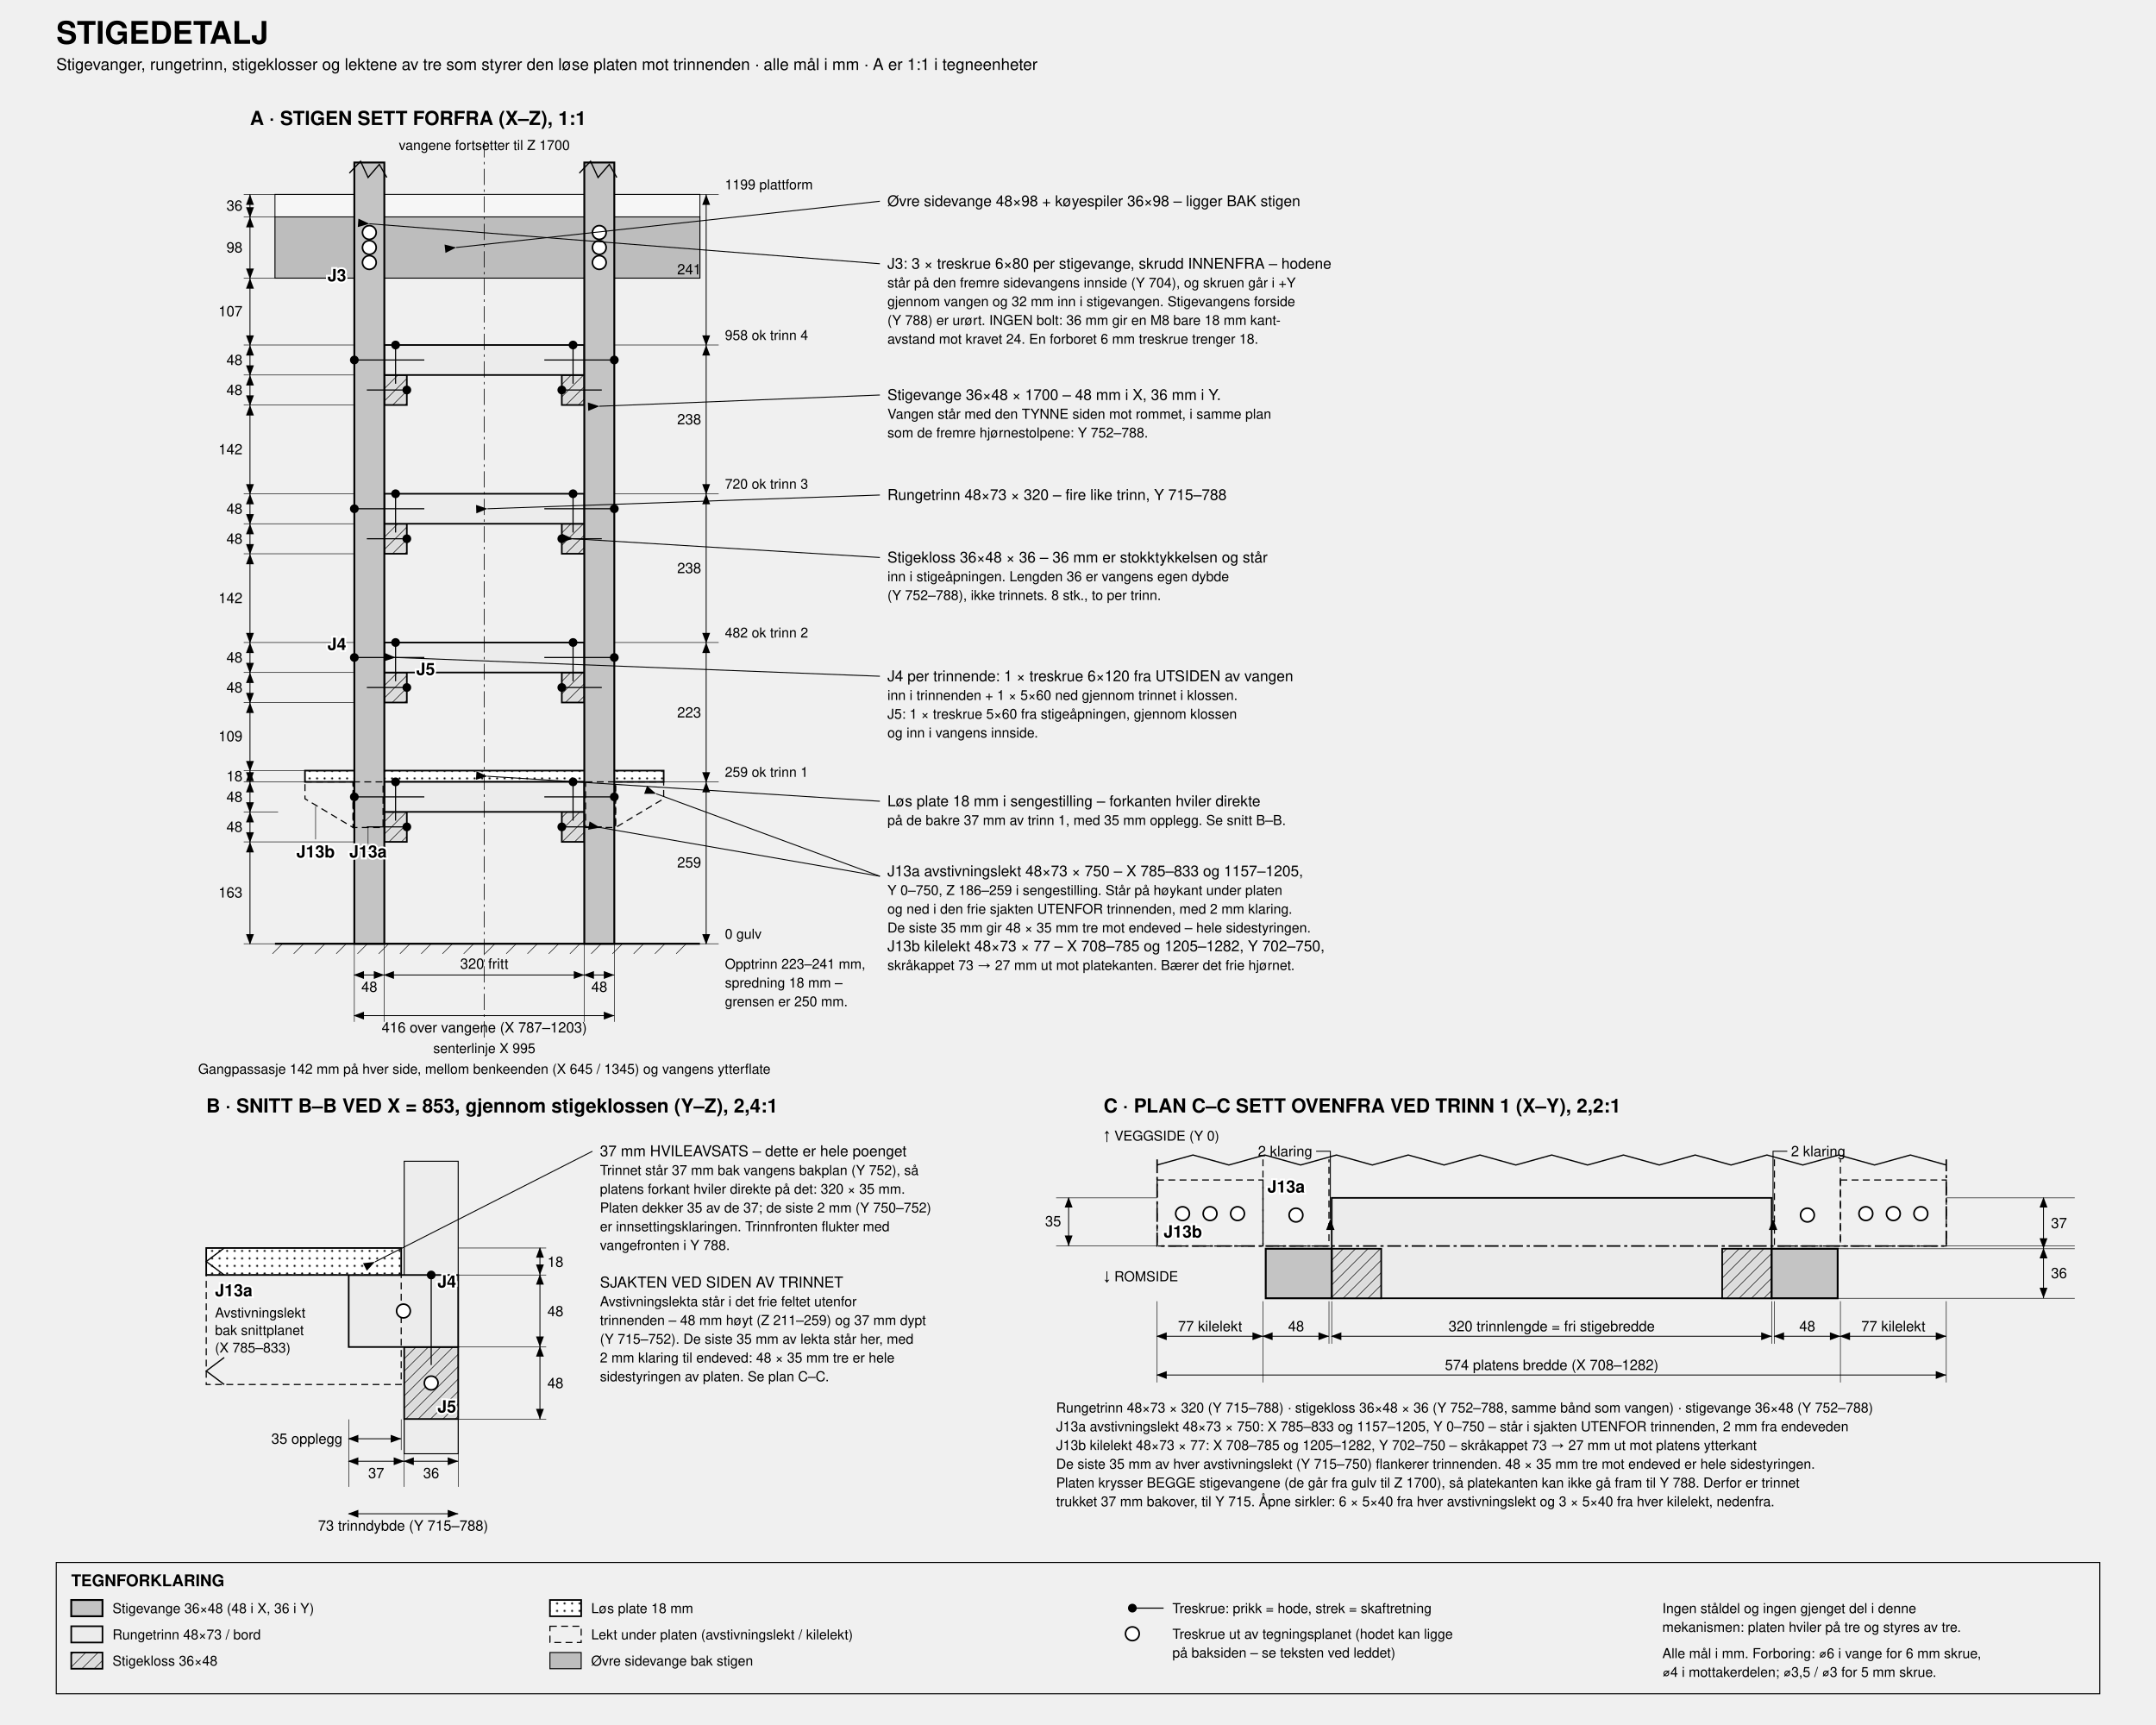
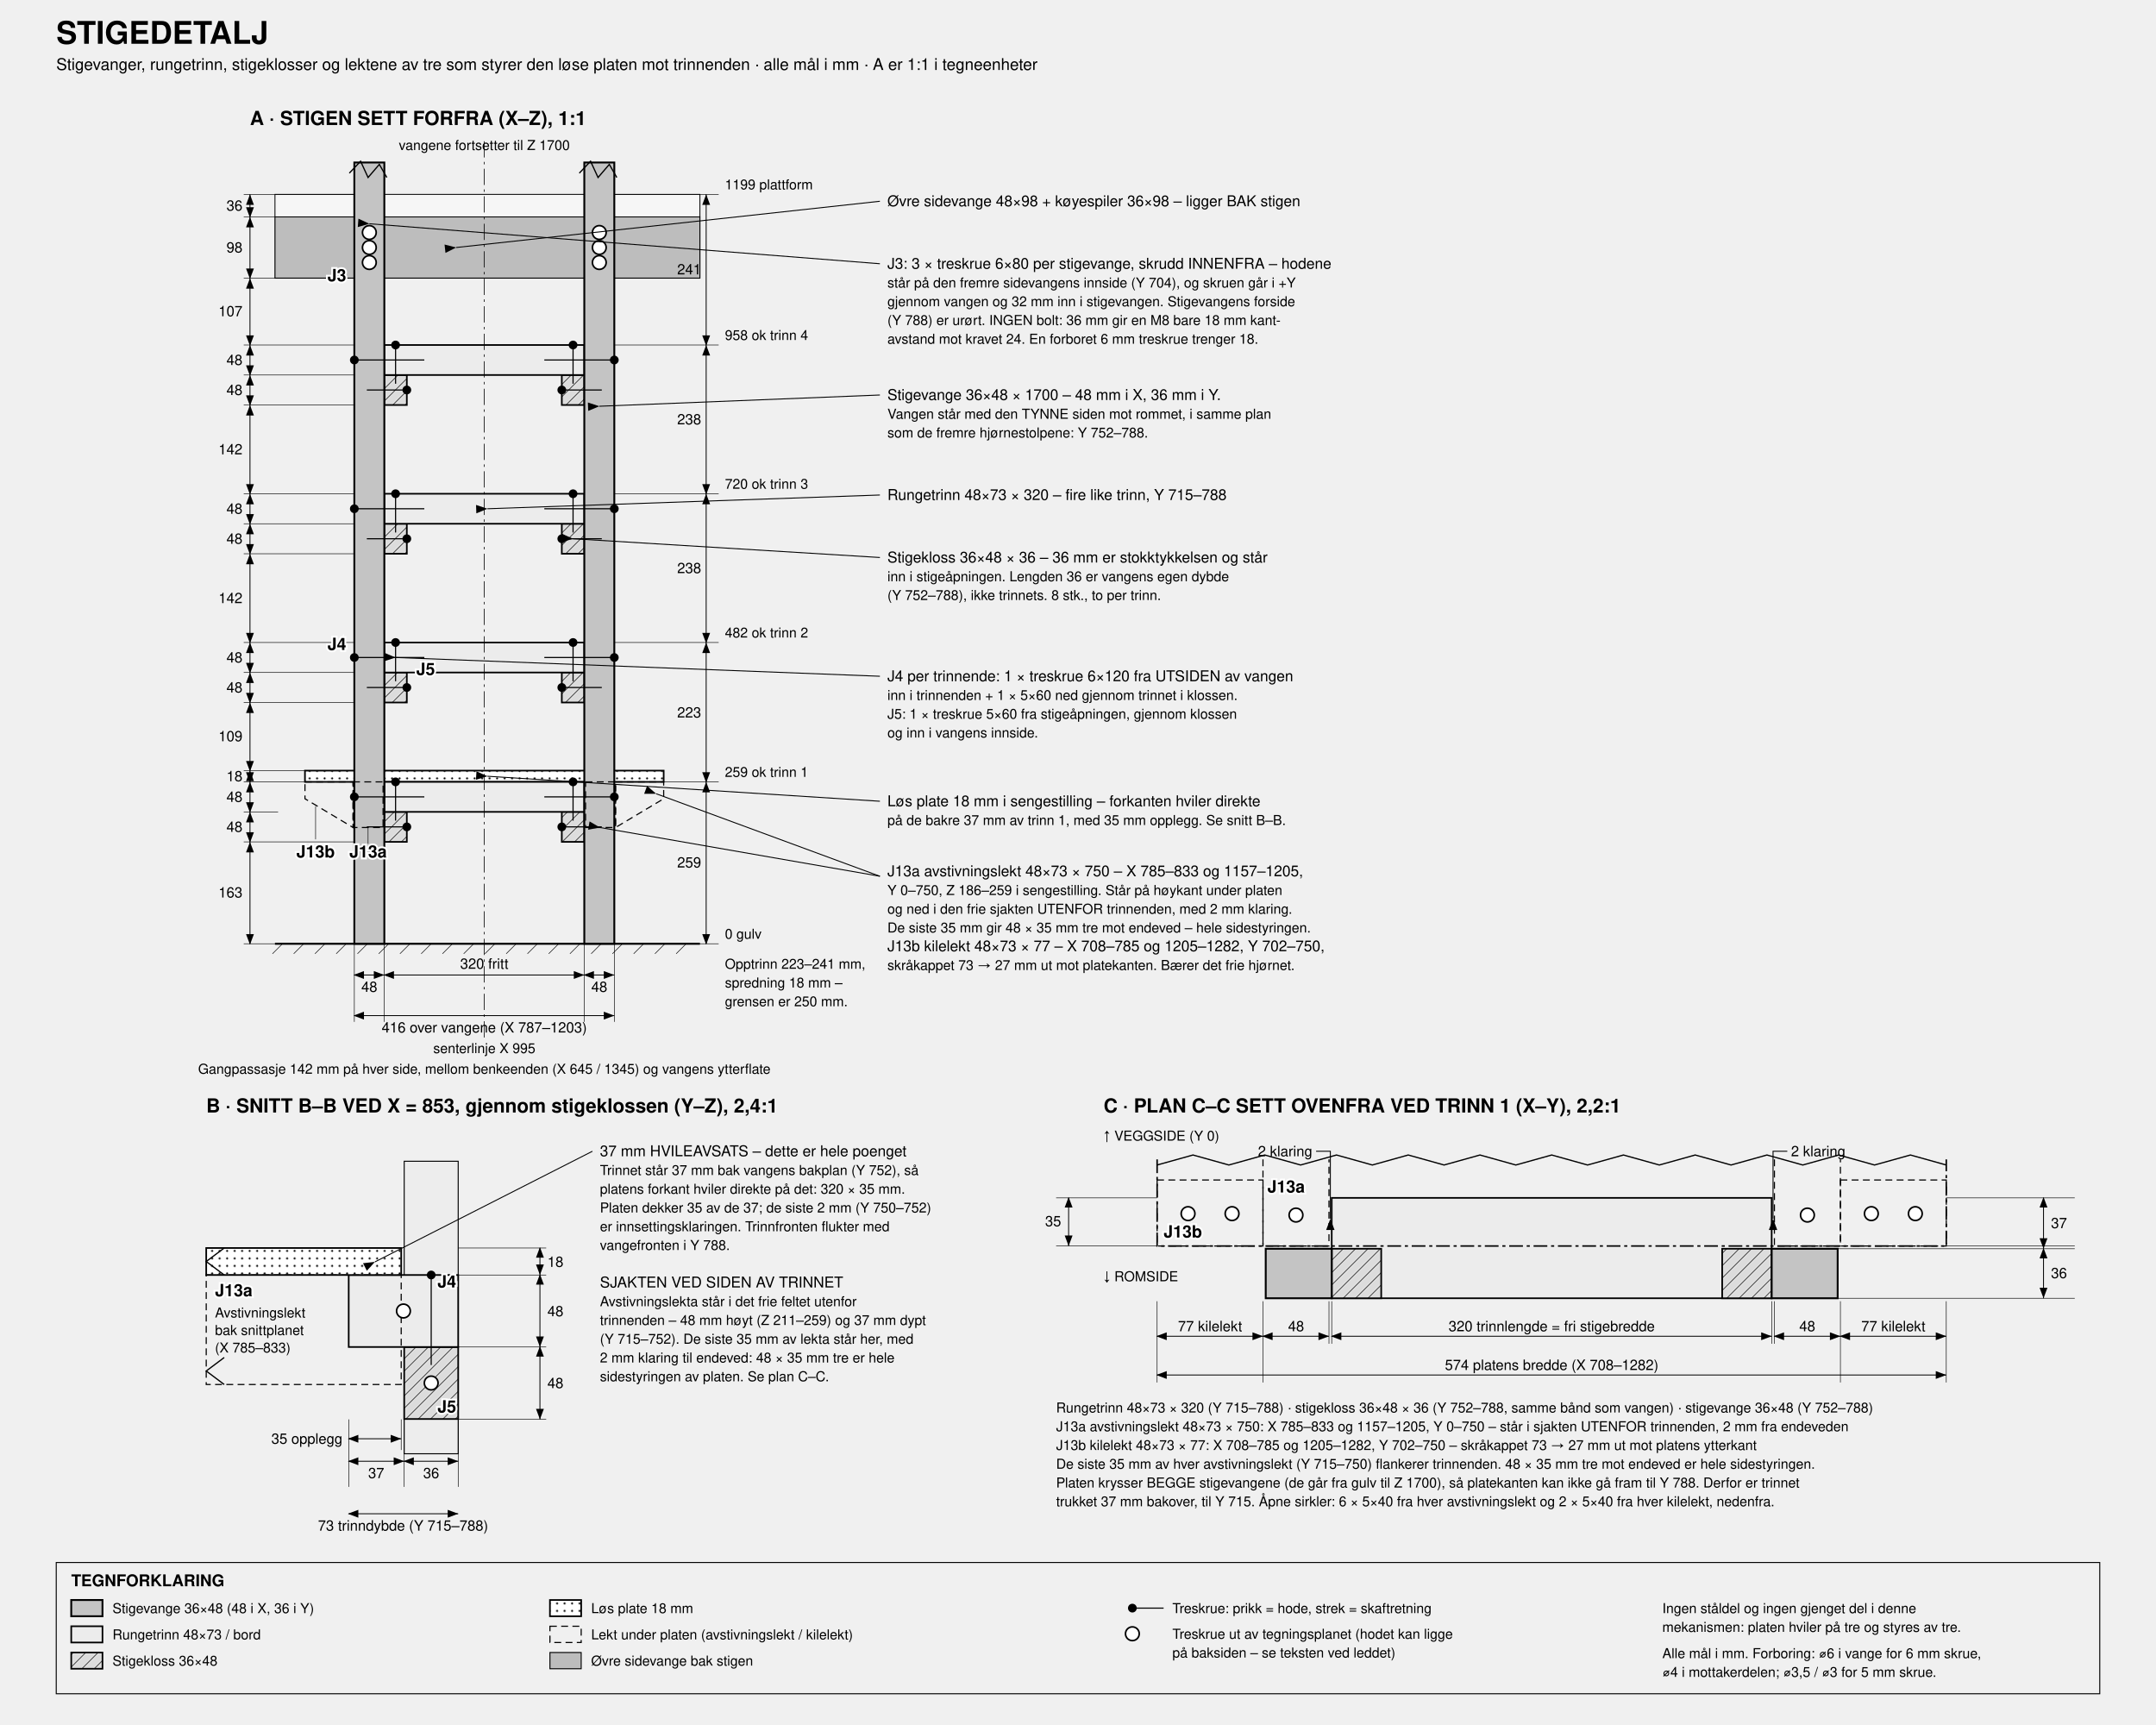
<svg xmlns="http://www.w3.org/2000/svg" viewBox="0 150 3450 2760" width="1600">
  <defs>
    <marker id="aE" markerWidth="13" markerHeight="10" refX="12" refY="4.5" orient="auto">
      <path d="M0,0 L12,4.5 L0,9 z" fill="#000" />
    </marker>
    <marker id="aS" markerWidth="13" markerHeight="10" refX="1" refY="4.5" orient="auto">
      <path d="M12,0 L0,4.5 L12,9 z" fill="#000" />
    </marker>
    <pattern id="hatch" width="14" height="14" patternUnits="userSpaceOnUse" patternTransform="rotate(45)">
      <rect width="14" height="14" fill="#dcdcdc" />
      <line x1="0" y1="0" x2="0" y2="14" stroke="#000" stroke-width="1.7" />
    </pattern>
    <pattern id="dots" width="12" height="12" patternUnits="userSpaceOnUse">
      <rect width="12" height="12" fill="#fff" />
      <circle cx="3.5" cy="3.5" r="1.6" fill="#000" />
    </pattern>
  </defs>
  <style>
    svg  { background:#fff; }
    text { font-family:Helvetica,Arial,sans-serif; fill:#000; font-size:24px; }
    .ttl { font-size:50px; font-weight:bold; }
    .sub { font-size:26px; }
    .pt  { font-size:31px; font-weight:bold; }
    .lbl { font-size:24px; }
    .sml { font-size:22px; }
    .dm  { font-size:23px; }
    .leg { font-size:26px; font-weight:bold; }
    .jl  { font-size:27px; font-weight:bold; paint-order:stroke; stroke:#fff; stroke-width:6px; }
    .pst { fill:#c4c4c4; stroke:#000; stroke-width:3; }
    .pstb{ fill:#ededed; stroke:#000; stroke-width:1.6; }
    .raig{ fill:#bdbdbd; stroke:#000; stroke-width:1.6; }
    .brd { fill:#ececec; stroke:#000; stroke-width:2.6; }
    .brdg{ fill:#f6f6f6; stroke:#000; stroke-width:1.4; }
    .blk { fill:url(#hatch); stroke:#000; stroke-width:2.6; }
    .pnl { fill:url(#dots); stroke:#000; stroke-width:2.6; }
    .pnlt{ fill:none; stroke:#000; stroke-width:2.4; stroke-dasharray:22 6 5 6; }
    .pnlg{ fill:none; stroke:#000; stroke-width:1.8; stroke-dasharray:11 7; }
    .dim { fill:none; stroke:#000; stroke-width:1.4; }
    .ext { fill:none; stroke:#000; stroke-width:0.9; }
    .ldr { fill:none; stroke:#000; stroke-width:1.5; }
    .grd { stroke:#000; stroke-width:3.2; }
    .brk { fill:none; stroke:#000; stroke-width:2; }
    .cl  { stroke:#000; stroke-width:1.1; stroke-dasharray:26 7 4 7; }
    .scr { fill:#000; stroke:none; }
    .scrg{ fill:#fff; stroke:#000; stroke-width:2.6; }
    .scrl{ fill:none; stroke:#000; stroke-width:1.8; }
    .legbox { fill:none; stroke:#000; stroke-width:1.6; }
  </style>
  <text x="90" y="220" class="ttl">STIGEDETALJ</text>
  <text x="90" y="262" class="sub">Stigevanger, rungetrinn, stigeklosser og lektene av tre som styrer den løse platen mot trinnenden · alle mål i mm · A er 1:1 i tegneenheter</text>
  <text x="400" y="350" class="pt" text-anchor="start">A · STIGEN SETT FORFRA (X–Z), 1:1</text>
  <rect x="440" y="497" width="680" height="98" class="raig" />
  <rect x="440" y="461" width="680" height="36" class="brdg" />
  <rect x="488" y="1383" width="574" height="18" class="pnl" />
  <rect x="615" y="1449" width="36" height="48" class="blk" />
  <rect x="899" y="1449" width="36" height="48" class="blk" />
  <rect x="615" y="1401" width="320" height="48" class="brd" />
  <rect x="615" y="1226" width="36" height="48" class="blk" />
  <rect x="899" y="1226" width="36" height="48" class="blk" />
  <rect x="615" y="1178" width="320" height="48" class="brd" />
  <rect x="615" y="988" width="36" height="48" class="blk" />
  <rect x="899" y="988" width="36" height="48" class="blk" />
  <rect x="615" y="940" width="320" height="48" class="brd" />
  <rect x="615" y="750" width="36" height="48" class="blk" />
  <rect x="899" y="750" width="36" height="48" class="blk" />
  <rect x="615" y="702" width="320" height="48" class="brd" />
  <rect x="567" y="410" width="48" height="1250" class="pst" />
  <rect x="935" y="410" width="48" height="1250" class="pst" />
  <rect x="565" y="1401" width="48" height="73" class="pnlg" />
  <rect x="937" y="1401" width="48" height="73" class="pnlg" />
  <polygon points="488,1401 565,1401 565,1474 488,1428" class="pnlg" />
  <polygon points="985,1401 1062,1401 1062,1428 985,1474" class="pnlg" />
  <polyline points="559,427 577,408 589,434 607,413 619,434" class="brk" />
  <polyline points="927,427 945,408 957,434 975,413 987,434" class="brk" />
  <text x="775" y="390" class="sml" text-anchor="middle">vangene fortsetter til Z 1700</text>
  <line x1="440" y1="1660" x2="1120" y2="1660" class="grd" />
  <line x1="452" y1="1660" x2="436" y2="1676" class="ext" />
  <line x1="486" y1="1660" x2="470" y2="1676" class="ext" />
  <line x1="520" y1="1660" x2="504" y2="1676" class="ext" />
  <line x1="554" y1="1660" x2="538" y2="1676" class="ext" />
  <line x1="588" y1="1660" x2="572" y2="1676" class="ext" />
  <line x1="622" y1="1660" x2="606" y2="1676" class="ext" />
  <line x1="656" y1="1660" x2="640" y2="1676" class="ext" />
  <line x1="690" y1="1660" x2="674" y2="1676" class="ext" />
  <line x1="724" y1="1660" x2="708" y2="1676" class="ext" />
  <line x1="758" y1="1660" x2="742" y2="1676" class="ext" />
  <line x1="792" y1="1660" x2="776" y2="1676" class="ext" />
  <line x1="826" y1="1660" x2="810" y2="1676" class="ext" />
  <line x1="860" y1="1660" x2="844" y2="1676" class="ext" />
  <line x1="894" y1="1660" x2="878" y2="1676" class="ext" />
  <line x1="928" y1="1660" x2="912" y2="1676" class="ext" />
  <line x1="962" y1="1660" x2="946" y2="1676" class="ext" />
  <line x1="996" y1="1660" x2="980" y2="1676" class="ext" />
  <line x1="1030" y1="1660" x2="1014" y2="1676" class="ext" />
  <line x1="1064" y1="1660" x2="1048" y2="1676" class="ext" />
  <line x1="1098" y1="1660" x2="1082" y2="1676" class="ext" />
  <circle cx="591" cy="570" r="11" class="scrg" />
  <circle cx="591" cy="546" r="11" class="scrg" />
  <circle cx="591" cy="522" r="11" class="scrg" />
  <circle cx="959" cy="570" r="11" class="scrg" />
  <circle cx="959" cy="546" r="11" class="scrg" />
  <circle cx="959" cy="522" r="11" class="scrg" />
  <line x1="567" y1="1425" x2="679" y2="1425" class="scrl" />
  <circle cx="567" cy="1425" r="7" class="scr" />
  <line x1="633" y1="1401" x2="633" y2="1463" class="scrl" />
  <circle cx="633" cy="1401" r="7" class="scr" />
  <line x1="651" y1="1473" x2="587" y2="1473" class="scrl" />
  <circle cx="651" cy="1473" r="7" class="scr" />
  <line x1="983" y1="1425" x2="871" y2="1425" class="scrl" />
  <circle cx="983" cy="1425" r="7" class="scr" />
  <line x1="917" y1="1401" x2="917" y2="1463" class="scrl" />
  <circle cx="917" cy="1401" r="7" class="scr" />
  <line x1="899" y1="1473" x2="963" y2="1473" class="scrl" />
  <circle cx="899" cy="1473" r="7" class="scr" />
  <line x1="567" y1="1202" x2="679" y2="1202" class="scrl" />
  <circle cx="567" cy="1202" r="7" class="scr" />
  <line x1="633" y1="1178" x2="633" y2="1240" class="scrl" />
  <circle cx="633" cy="1178" r="7" class="scr" />
  <line x1="651" y1="1250" x2="587" y2="1250" class="scrl" />
  <circle cx="651" cy="1250" r="7" class="scr" />
  <line x1="983" y1="1202" x2="871" y2="1202" class="scrl" />
  <circle cx="983" cy="1202" r="7" class="scr" />
  <line x1="917" y1="1178" x2="917" y2="1240" class="scrl" />
  <circle cx="917" cy="1178" r="7" class="scr" />
  <line x1="899" y1="1250" x2="963" y2="1250" class="scrl" />
  <circle cx="899" cy="1250" r="7" class="scr" />
  <line x1="567" y1="964" x2="679" y2="964" class="scrl" />
  <circle cx="567" cy="964" r="7" class="scr" />
  <line x1="633" y1="940" x2="633" y2="1002" class="scrl" />
  <circle cx="633" cy="940" r="7" class="scr" />
  <line x1="651" y1="1012" x2="587" y2="1012" class="scrl" />
  <circle cx="651" cy="1012" r="7" class="scr" />
  <line x1="983" y1="964" x2="871" y2="964" class="scrl" />
  <circle cx="983" cy="964" r="7" class="scr" />
  <line x1="917" y1="940" x2="917" y2="1002" class="scrl" />
  <circle cx="917" cy="940" r="7" class="scr" />
  <line x1="899" y1="1012" x2="963" y2="1012" class="scrl" />
  <circle cx="899" cy="1012" r="7" class="scr" />
  <line x1="567" y1="726" x2="679" y2="726" class="scrl" />
  <circle cx="567" cy="726" r="7" class="scr" />
  <line x1="633" y1="702" x2="633" y2="764" class="scrl" />
  <circle cx="633" cy="702" r="7" class="scr" />
  <line x1="651" y1="774" x2="587" y2="774" class="scrl" />
  <circle cx="651" cy="774" r="7" class="scr" />
  <line x1="983" y1="726" x2="871" y2="726" class="scrl" />
  <circle cx="983" cy="726" r="7" class="scr" />
  <line x1="917" y1="702" x2="917" y2="764" class="scrl" />
  <circle cx="917" cy="702" r="7" class="scr" />
  <line x1="899" y1="774" x2="963" y2="774" class="scrl" />
  <circle cx="899" cy="774" r="7" class="scr" />
  <line x1="567" y1="1660" x2="567" y2="1785" class="ext" />
  <line x1="615" y1="1660" x2="615" y2="1785" class="ext" />
  <line x1="935" y1="1660" x2="935" y2="1785" class="ext" />
  <line x1="983" y1="1660" x2="983" y2="1785" class="ext" />
  <line x1="615" y1="1710" x2="935" y2="1710" class="dim" marker-start="url(#aS)" marker-end="url(#aE)" />
  <text x="775" y="1700" class="dm" text-anchor="middle">320  fritt</text>
  <line x1="567" y1="1710" x2="615" y2="1710" class="dim" marker-start="url(#aS)" marker-end="url(#aE)" />
  <text x="591" y="1737" class="dm" text-anchor="middle">48</text>
  <line x1="935" y1="1710" x2="983" y2="1710" class="dim" marker-start="url(#aS)" marker-end="url(#aE)" />
  <text x="959" y="1737" class="dm" text-anchor="middle">48</text>
  <line x1="567" y1="1775" x2="983" y2="1775" class="dim" marker-start="url(#aS)" marker-end="url(#aE)" />
  <text x="775" y="1802" class="dm" text-anchor="middle">416 over vangene  (X 787–1203)</text>
  <line x1="775" y1="1810" x2="775" y2="375" class="cl" />
  <text x="775" y="1835" class="sml" text-anchor="middle">senterlinje X 995</text>
  <text x="775" y="1868" class="sml" text-anchor="middle">Gangpassasje 142 mm på hver side, mellom benkeenden (X 645 / 1345) og vangens ytterflate</text>
  <line x1="567" y1="1660" x2="390" y2="1660" class="ext" />
  <line x1="567" y1="1497" x2="390" y2="1497" class="ext" />
  <line x1="445" y1="1449" x2="390" y2="1449" class="ext" />
  <line x1="567" y1="1401" x2="390" y2="1401" class="ext" />
  <line x1="488" y1="1383" x2="390" y2="1383" class="ext" />
  <line x1="567" y1="1274" x2="390" y2="1274" class="ext" />
  <line x1="567" y1="1226" x2="390" y2="1226" class="ext" />
  <line x1="567" y1="1178" x2="390" y2="1178" class="ext" />
  <line x1="567" y1="1036" x2="390" y2="1036" class="ext" />
  <line x1="567" y1="988" x2="390" y2="988" class="ext" />
  <line x1="567" y1="940" x2="390" y2="940" class="ext" />
  <line x1="567" y1="798" x2="390" y2="798" class="ext" />
  <line x1="567" y1="750" x2="390" y2="750" class="ext" />
  <line x1="567" y1="702" x2="390" y2="702" class="ext" />
  <line x1="567" y1="595" x2="390" y2="595" class="ext" />
  <line x1="567" y1="497" x2="390" y2="497" class="ext" />
  <line x1="567" y1="461" x2="390" y2="461" class="ext" />
  <line x1="400" y1="1660" x2="400" y2="1497" class="dim" marker-start="url(#aS)" marker-end="url(#aE)" />
  <text x="388" y="1586" class="dm" text-anchor="end">163</text>
  <line x1="400" y1="1497" x2="400" y2="1449" class="dim" marker-start="url(#aS)" marker-end="url(#aE)" />
  <text x="388" y="1481" class="dm" text-anchor="end">48</text>
  <line x1="400" y1="1449" x2="400" y2="1401" class="dim" marker-start="url(#aS)" marker-end="url(#aE)" />
  <text x="388" y="1433" class="dm" text-anchor="end">48</text>
  <line x1="400" y1="1401" x2="400" y2="1383" class="dim" marker-start="url(#aS)" marker-end="url(#aE)" />
  <text x="388" y="1400" class="dm" text-anchor="end">18</text>
  <line x1="400" y1="1383" x2="400" y2="1274" class="dim" marker-start="url(#aS)" marker-end="url(#aE)" />
  <text x="388" y="1336" class="dm" text-anchor="end">109</text>
  <line x1="400" y1="1274" x2="400" y2="1226" class="dim" marker-start="url(#aS)" marker-end="url(#aE)" />
  <text x="388" y="1258" class="dm" text-anchor="end">48</text>
  <line x1="400" y1="1226" x2="400" y2="1178" class="dim" marker-start="url(#aS)" marker-end="url(#aE)" />
  <text x="388" y="1210" class="dm" text-anchor="end">48</text>
  <line x1="400" y1="1178" x2="400" y2="1036" class="dim" marker-start="url(#aS)" marker-end="url(#aE)" />
  <text x="388" y="1115" class="dm" text-anchor="end">142</text>
  <line x1="400" y1="1036" x2="400" y2="988" class="dim" marker-start="url(#aS)" marker-end="url(#aE)" />
  <text x="388" y="1020" class="dm" text-anchor="end">48</text>
  <line x1="400" y1="988" x2="400" y2="940" class="dim" marker-start="url(#aS)" marker-end="url(#aE)" />
  <text x="388" y="972" class="dm" text-anchor="end">48</text>
  <line x1="400" y1="940" x2="400" y2="798" class="dim" marker-start="url(#aS)" marker-end="url(#aE)" />
  <text x="388" y="877" class="dm" text-anchor="end">142</text>
  <line x1="400" y1="798" x2="400" y2="750" class="dim" marker-start="url(#aS)" marker-end="url(#aE)" />
  <text x="388" y="782" class="dm" text-anchor="end">48</text>
  <line x1="400" y1="750" x2="400" y2="702" class="dim" marker-start="url(#aS)" marker-end="url(#aE)" />
  <text x="388" y="734" class="dm" text-anchor="end">48</text>
  <line x1="400" y1="702" x2="400" y2="595" class="dim" marker-start="url(#aS)" marker-end="url(#aE)" />
  <text x="388" y="656" class="dm" text-anchor="end">107</text>
  <line x1="400" y1="595" x2="400" y2="497" class="dim" marker-start="url(#aS)" marker-end="url(#aE)" />
  <text x="388" y="554" class="dm" text-anchor="end">98</text>
  <line x1="400" y1="497" x2="400" y2="461" class="dim" marker-start="url(#aS)" marker-end="url(#aE)" />
  <text x="388" y="487" class="dm" text-anchor="end">36</text>
  <line x1="1062" y1="1401" x2="1150" y2="1401" class="ext" />
  <line x1="983" y1="1178" x2="1150" y2="1178" class="ext" />
  <line x1="983" y1="940" x2="1150" y2="940" class="ext" />
  <line x1="983" y1="702" x2="1150" y2="702" class="ext" />
  <line x1="983" y1="461" x2="1150" y2="461" class="ext" />
  <line x1="983" y1="1660" x2="1150" y2="1660" class="ext" />
  <line x1="1130" y1="1660" x2="1130" y2="1401" class="dim" marker-start="url(#aS)" marker-end="url(#aE)" />
  <text x="1122" y="1538" class="dm" text-anchor="end">259</text>
  <line x1="1130" y1="1401" x2="1130" y2="1178" class="dim" marker-start="url(#aS)" marker-end="url(#aE)" />
  <text x="1122" y="1298" class="dm" text-anchor="end">223</text>
  <line x1="1130" y1="1178" x2="1130" y2="940" class="dim" marker-start="url(#aS)" marker-end="url(#aE)" />
  <text x="1122" y="1067" class="dm" text-anchor="end">238</text>
  <line x1="1130" y1="940" x2="1130" y2="702" class="dim" marker-start="url(#aS)" marker-end="url(#aE)" />
  <text x="1122" y="829" class="dm" text-anchor="end">238</text>
  <line x1="1130" y1="702" x2="1130" y2="461" class="dim" marker-start="url(#aS)" marker-end="url(#aE)" />
  <text x="1122" y="589" class="dm" text-anchor="end">241</text>
  <text x="1160" y="1652" class="sml" text-anchor="start">0  gulv</text>
  <text x="1160" y="1393" class="sml" text-anchor="start">259  ok trinn 1</text>
  <text x="1160" y="1170" class="sml" text-anchor="start">482  ok trinn 2</text>
  <text x="1160" y="932" class="sml" text-anchor="start">720  ok trinn 3</text>
  <text x="1160" y="694" class="sml" text-anchor="start">958  ok trinn 4</text>
  <text x="1160" y="453" class="sml" text-anchor="start">1199  plattform</text>
  <text x="1160" y="1700" class="sml" text-anchor="start">Opptrinn 223–241 mm,</text>
  <text x="1160" y="1730" class="sml" text-anchor="start">spredning 18 mm –</text>
  <text x="1160" y="1760" class="sml" text-anchor="start">grensen er 250 mm.</text>
  <polyline points="730,546 1408,472" class="ldr" marker-start="url(#aE)" />
  <text x="1420" y="480" class="lbl" text-anchor="start">Øvre sidevange 48×98 + køyespiler 36×98 – ligger BAK stigen</text>
  <polyline points="591,508 1408,572" class="ldr" marker-start="url(#aE)" />
  <text x="1420" y="580" class="lbl" text-anchor="start">J3: 3 × treskrue 6×80 per stigevange, skrudd INNENFRA – hodene</text>
  <text x="1420" y="610" class="sml" text-anchor="start">står på den fremre sidevangens innside (Y 704), og skruen går i +Y</text>
  <text x="1420" y="640" class="sml" text-anchor="start">gjennom vangen og 32 mm inn i stigevangen. Stigevangens forside</text>
  <text x="1420" y="670" class="sml" text-anchor="start">(Y 788) er urørt. INGEN bolt: 36 mm gir en M8 bare 18 mm kant-</text>
  <text x="1420" y="700" class="sml" text-anchor="start">avstand mot kravet 24. En forboret 6 mm treskrue trenger 18.</text>
  <polyline points="959,800 1408,782" class="ldr" marker-start="url(#aE)" />
  <text x="1420" y="790" class="lbl" text-anchor="start">Stigevange 36×48 × 1700 – 48 mm i X, 36 mm i Y.</text>
  <text x="1420" y="820" class="sml" text-anchor="start">Vangen står med den TYNNE siden mot rommet, i samme plan</text>
  <text x="1420" y="850" class="sml" text-anchor="start">som de fremre hjørnestolpene: Y 752–788.</text>
  <polyline points="780,964 1408,942" class="ldr" marker-start="url(#aE)" />
  <text x="1420" y="950" class="lbl" text-anchor="start">Rungetrinn 48×73 × 320 – fire like trinn, Y 715–788</text>
  <polyline points="917,1012 1408,1042" class="ldr" marker-start="url(#aE)" />
  <text x="1420" y="1050" class="lbl" text-anchor="start">Stigekloss 36×48 × 36 – 36 mm er stokktykkelsen og står</text>
  <text x="1420" y="1080" class="sml" text-anchor="start">inn i stigeåpningen. Lengden 36 er vangens egen dybde</text>
  <text x="1420" y="1110" class="sml" text-anchor="start">(Y 752–788), ikke trinnets. 8 stk., to per trinn.</text>
  <polyline points="633,1202 1408,1232" class="ldr" marker-start="url(#aE)" />
  <text x="1420" y="1240" class="lbl" text-anchor="start">J4 per trinnende: 1 × treskrue 6×120 fra UTSIDEN av vangen</text>
  <text x="1420" y="1270" class="sml" text-anchor="start">inn i trinnenden + 1 × 5×60 ned gjennom trinnet i klossen.</text>
  <text x="1420" y="1300" class="sml" text-anchor="start">J5: 1 × treskrue 5×60 fra stigeåpningen, gjennom klossen</text>
  <text x="1420" y="1330" class="sml" text-anchor="start">og inn i vangens innside.</text>
  <polyline points="780,1392 1408,1432" class="ldr" marker-start="url(#aE)" />
  <text x="1420" y="1440" class="lbl" text-anchor="start">Løs plate 18 mm i sengestilling – forkanten hviler direkte</text>
  <text x="1420" y="1470" class="sml" text-anchor="start">på de bakre 37 mm av trinn 1, med 35 mm opplegg. Se snitt B–B.</text>
  <line x1="589" y1="1474" x2="589" y2="1500" class="ext" />
  <text x="589" y="1522" class="jl" text-anchor="middle">J13a</text>
  <line x1="505" y1="1440" x2="505" y2="1493" class="ext" />
  <text x="505" y="1522" class="jl" text-anchor="middle">J13b</text>
  <polyline points="960,1474 1408,1552" class="ldr" marker-start="url(#aE)" />
  <polyline points="1050,1420 1408,1552" class="ldr" marker-start="url(#aE)" />
  <text x="1420" y="1552" class="lbl" text-anchor="start">J13a avstivningslekt 48×73 × 750 – X 785–833 og 1157–1205,</text>
  <text x="1420" y="1582" class="sml" text-anchor="start">Y 0–750, Z 186–259 i sengestilling. Står på høykant under platen</text>
  <text x="1420" y="1612" class="sml" text-anchor="start">og ned i den frie sjakten UTENFOR trinnenden, med 2 mm klaring.</text>
  <text x="1420" y="1642" class="sml" text-anchor="start">De siste 35 mm gir 48 × 35 mm tre mot endeved – hele sidestyringen.</text>
  <text x="1420" y="1672" class="lbl" text-anchor="start">J13b kilelekt 48×73 × 77 – X 708–785 og 1205–1282, Y 702–750,</text>
  <text x="1420" y="1702" class="sml" text-anchor="start">skråkappet 73 → 27 mm ut mot platekanten. Bærer det frie hjørnet.</text>
  <text x="330" y="1930" class="pt" text-anchor="start">B · SNITT B–B VED X = 853, gjennom stigeklossen (Y–Z), 2,4:1</text>
  <rect x="646.8" y="2008" width="86.4" height="468" class="pstb" />
  <rect x="646.8" y="2305.2" width="86.4" height="115.2" class="blk" />
  <rect x="558" y="2190" width="175.2" height="115.2" class="brd" />
  <rect x="330" y="2146.8" width="312" height="43.2" class="pnl" />
  <polyline points="358.8,2190 330,2168.4 358.8,2146.8" class="brk" />
  <rect x="330" y="2190" width="312" height="175.2" class="pnlg" />
  <polyline points="358.8,2365.2 330,2343.6 358.8,2322" class="brk" />
  <line x1="690" y1="2190" x2="690" y2="2334" class="scrl" />
  <circle cx="690" cy="2190" r="7" class="scr" />
  <circle cx="645.6" cy="2247.6" r="11" class="scrg" />
  <circle cx="690" cy="2362.8" r="11" class="scrg" />
  <text x="700" y="2210" class="jl" text-anchor="start">J4</text>
  <text x="700" y="2410" class="jl" text-anchor="start">J5</text>
  <text x="344" y="2224" class="jl" text-anchor="start">J13a</text>
  <text x="344" y="2258" class="sml" text-anchor="start">Avstivningslekt</text>
  <text x="344" y="2286" class="sml" text-anchor="start">bak snittplanet</text>
  <text x="344" y="2314" class="sml" text-anchor="start">(X 785–833)</text>
  <line x1="558" y1="2421" x2="558" y2="2529" class="ext" />
  <line x1="642" y1="2421" x2="642" y2="2470" class="ext" />
  <line x1="646.8" y1="2421" x2="646.8" y2="2529" class="ext" />
  <line x1="733.2" y1="2421" x2="733.2" y2="2529" class="ext" />
  <line x1="558" y1="2452" x2="642" y2="2452" class="dim" marker-start="url(#aS)" marker-end="url(#aE)" />
  <text x="548" y="2460" class="dm" text-anchor="end">35  opplegg</text>
  <line x1="558" y1="2488" x2="646.8" y2="2488" class="dim" marker-start="url(#aS)" marker-end="url(#aE)" />
  <text x="602" y="2515" class="dm" text-anchor="middle">37</text>
  <line x1="646.8" y1="2488" x2="733.2" y2="2488" class="dim" marker-start="url(#aS)" marker-end="url(#aE)" />
  <text x="690" y="2515" class="dm" text-anchor="middle">36</text>
  <line x1="558" y1="2572" x2="733.2" y2="2572" class="dim" marker-start="url(#aS)" marker-end="url(#aE)" />
  <text x="645" y="2599" class="dm" text-anchor="middle">73  trinndybde (Y 715–788)</text>
  <line x1="733.2" y1="2421" x2="874" y2="2421" class="ext" />
  <line x1="733.2" y1="2305.2" x2="874" y2="2305.2" class="ext" />
  <line x1="733.2" y1="2190" x2="874" y2="2190" class="ext" />
  <line x1="733.2" y1="2146.8" x2="874" y2="2146.8" class="ext" />
  <line x1="864" y1="2146.8" x2="864" y2="2190" class="dim" marker-start="url(#aS)" marker-end="url(#aE)" />
  <text x="876" y="2177" class="dm" text-anchor="start">18</text>
  <line x1="864" y1="2190" x2="864" y2="2305.2" class="dim" marker-start="url(#aS)" marker-end="url(#aE)" />
  <text x="876" y="2256" class="dm" text-anchor="start">48</text>
  <line x1="864" y1="2305.2" x2="864" y2="2421" class="dim" marker-start="url(#aS)" marker-end="url(#aE)" />
  <text x="876" y="2371" class="dm" text-anchor="start">48</text>
  <polyline points="600,2169 948,1992" class="ldr" marker-start="url(#aE)" />
  <text x="960" y="2000" class="lbl" text-anchor="start">37 mm HVILEAVSATS – dette er hele poenget</text>
  <text x="960" y="2030" class="sml" text-anchor="start">Trinnet står 37 mm bak vangens bakplan (Y 752), så</text>
  <text x="960" y="2060" class="sml" text-anchor="start">platens forkant hviler direkte på det: 320 × 35 mm.</text>
  <text x="960" y="2090" class="sml" text-anchor="start">Platen dekker 35 av de 37; de siste 2 mm (Y 750–752)</text>
  <text x="960" y="2120" class="sml" text-anchor="start">er innsettingsklaringen. Trinnfronten flukter med</text>
  <text x="960" y="2150" class="sml" text-anchor="start">vangefronten i Y 788.</text>
  <text x="960" y="2210" class="lbl" text-anchor="start">SJAKTEN VED SIDEN AV TRINNET</text>
  <text x="960" y="2240" class="sml" text-anchor="start">Avstivningslekta står i det frie feltet utenfor</text>
  <text x="960" y="2270" class="sml" text-anchor="start">trinnenden – 48 mm høyt (Z 211–259) og 37 mm dypt</text>
  <text x="960" y="2300" class="sml" text-anchor="start">(Y 715–752). De siste 35 mm av lekta står her, med</text>
  <text x="960" y="2330" class="sml" text-anchor="start">2 mm klaring til endeved: 48 × 35 mm tre er hele</text>
  <text x="960" y="2360" class="sml" text-anchor="start">sidestyringen av platen. Se plan C–C.</text>
  <text x="1766" y="1930" class="pt" text-anchor="start">C · PLAN C–C SETT OVENFRA VED TRINN 1 (X–Y), 2,2:1</text>
  <text x="1766" y="1975" class="sml" text-anchor="start">↑ VEGGSIDE (Y 0)</text>
  <rect x="1851.6" y="2038" width="169.4" height="105.6" class="pnlg" />
  <rect x="2945" y="2038" width="169.4" height="105.6" class="pnlg" />
  <path d="M2021,2005 V2143.6 H2126.6 V2005" class="pnlg" />
  <path d="M2839.4,2005 V2143.6 H2945 V2005" class="pnlg" />
  <rect x="2131" y="2066.6" width="704" height="160.6" class="brd" />
  <rect x="2131" y="2148" width="79.2" height="79.2" class="blk" />
  <rect x="2755.8" y="2148" width="79.2" height="79.2" class="blk" />
  <rect x="2025.4" y="2148" width="105.6" height="79.2" class="pst" />
  <rect x="2835" y="2148" width="105.6" height="79.2" class="pst" />
  <path d="M1851.6,2005 V2143.6 H3114.4 V2005" class="pnlt" />
  <circle cx="2073.8" cy="2094.1" r="11" class="scrg" />
  <circle cx="2892.2" cy="2094.1" r="11" class="scrg" />
-   <circle cx="1892.3" cy="2091.8" r="11" class="scrg" />
-   <circle cx="1936.3" cy="2091.8" r="11" class="scrg" />
-   <circle cx="1980.3" cy="2091.8" r="11" class="scrg" />
-   <circle cx="2985.7" cy="2091.8" r="11" class="scrg" />
-   <circle cx="3029.7" cy="2091.8" r="11" class="scrg" />
-   <circle cx="3073.7" cy="2091.8" r="11" class="scrg" />
+   <circle cx="1901.1" cy="2091.8" r="11" class="scrg" />
+   <circle cx="1971.5" cy="2091.8" r="11" class="scrg" />
+   <circle cx="2994.5" cy="2091.8" r="11" class="scrg" />
+   <circle cx="3064.9" cy="2091.8" r="11" class="scrg" />
  <polyline points="1851.6,2014 1909.0,1998 1966.4,2014 2023.8,1998 2081.2,2014 2138.6,1998 2196.0,2014 2253.4,1998 2310.8,2014 2368.2,1998 2425.6,2014 2483.0,1998 2540.4,2014 2597.8,1998 2655.2,2014 2712.6,1998 2770.0,2014 2827.4,1998 2884.8,2014 2942.2,1998 2999.6,2014 3057.0,1998 3114.4,2014" class="brk" />
  <text x="2028" y="2058" class="jl" text-anchor="start">J13a</text>
  <text x="1862" y="2130" class="jl" text-anchor="start">J13b</text>
  <text x="1766" y="2200" class="sml" text-anchor="start">↓ ROMSIDE</text>
  <polyline points="2128.8,2100 2128.8,1992 2106,1992" class="ldr" marker-start="url(#aE)" />
  <text x="2100" y="2000" class="dm" text-anchor="end">2  klaring</text>
  <polyline points="2837.2,2100 2837.2,1992 2860,1992" class="ldr" marker-start="url(#aE)" />
  <text x="2866" y="2000" class="dm" text-anchor="start">2  klaring</text>
  <line x1="1851.6" y1="2232" x2="1851.6" y2="2362" class="ext" />
  <line x1="2021" y1="2232" x2="2021" y2="2362" class="ext" />
  <line x1="2126.6" y1="2232" x2="2126.6" y2="2300" class="ext" />
  <line x1="2131" y1="2232" x2="2131" y2="2300" class="ext" />
  <line x1="2835" y1="2232" x2="2835" y2="2300" class="ext" />
  <line x1="2839.4" y1="2232" x2="2839.4" y2="2300" class="ext" />
  <line x1="2945" y1="2232" x2="2945" y2="2362" class="ext" />
  <line x1="3114.4" y1="2232" x2="3114.4" y2="2362" class="ext" />
  <line x1="1851.6" y1="2288" x2="2021" y2="2288" class="dim" marker-start="url(#aS)" marker-end="url(#aE)" />
  <text x="1936.3" y="2280" class="dm" text-anchor="middle">77  kilelekt</text>
  <line x1="2021" y1="2288" x2="2126.6" y2="2288" class="dim" marker-start="url(#aS)" marker-end="url(#aE)" />
  <text x="2074" y="2280" class="dm" text-anchor="middle">48</text>
  <line x1="2131" y1="2288" x2="2835" y2="2288" class="dim" marker-start="url(#aS)" marker-end="url(#aE)" />
  <text x="2483" y="2280" class="dm" text-anchor="middle">320  trinnlengde = fri stigebredde</text>
  <line x1="2839.4" y1="2288" x2="2945" y2="2288" class="dim" marker-start="url(#aS)" marker-end="url(#aE)" />
  <text x="2892" y="2280" class="dm" text-anchor="middle">48</text>
  <line x1="2945" y1="2288" x2="3114.4" y2="2288" class="dim" marker-start="url(#aS)" marker-end="url(#aE)" />
  <text x="3029.7" y="2280" class="dm" text-anchor="middle">77  kilelekt</text>
  <line x1="1851.6" y1="2350" x2="3114.4" y2="2350" class="dim" marker-start="url(#aS)" marker-end="url(#aE)" />
  <text x="2483" y="2342" class="dm" text-anchor="middle">574  platens bredde (X 708–1282)</text>
  <line x1="1851.6" y1="2066.6" x2="1690" y2="2066.6" class="ext" />
  <line x1="1851.6" y1="2143.6" x2="1690" y2="2143.6" class="ext" />
  <line x1="1710" y1="2066.6" x2="1710" y2="2143.6" class="dim" marker-start="url(#aS)" marker-end="url(#aE)" />
  <text x="1698" y="2112" class="dm" text-anchor="end">35</text>
  <line x1="3114.4" y1="2066.6" x2="3320" y2="2066.6" class="ext" />
  <line x1="3114.4" y1="2143.6" x2="3320" y2="2143.6" class="ext" />
  <line x1="2940.6" y1="2148" x2="3320" y2="2148" class="ext" />
  <line x1="2940.6" y1="2227.2" x2="3320" y2="2227.2" class="ext" />
  <line x1="3270" y1="2066.6" x2="3270" y2="2148" class="dim" marker-start="url(#aS)" marker-end="url(#aE)" />
  <text x="3282" y="2115" class="dm" text-anchor="start">37</text>
  <line x1="3270" y1="2148" x2="3270" y2="2227.2" class="dim" marker-start="url(#aS)" marker-end="url(#aE)" />
  <text x="3282" y="2195" class="dm" text-anchor="start">36</text>
  <text x="1690" y="2410" class="sml" text-anchor="start">Rungetrinn 48×73 × 320 (Y 715–788) · stigekloss 36×48 × 36 (Y 752–788, samme bånd som vangen) · stigevange 36×48 (Y 752–788)</text>
  <text x="1690" y="2440" class="sml" text-anchor="start">J13a avstivningslekt 48×73 × 750: X 785–833 og 1157–1205, Y 0–750 – står i sjakten UTENFOR trinnenden, 2 mm fra endeveden</text>
  <text x="1690" y="2470" class="sml" text-anchor="start">J13b kilelekt 48×73 × 77: X 708–785 og 1205–1282, Y 702–750 – skråkappet 73 → 27 mm ut mot platens ytterkant</text>
  <text x="1690" y="2500" class="sml" text-anchor="start">De siste 35 mm av hver avstivningslekt (Y 715–750) flankerer trinnenden. 48 × 35 mm tre mot endeved er hele sidestyringen.</text>
  <text x="1690" y="2530" class="sml" text-anchor="start">Platen krysser BEGGE stigevangene (de går fra gulv til Z 1700), så platekanten kan ikke gå fram til Y 788. Derfor er trinnet</text>
-   <text x="1690" y="2560" class="sml" text-anchor="start">trukket 37 mm bakover, til Y 715. Åpne sirkler: 6 × 5×40 fra hver avstivningslekt og 3 × 5×40 fra hver kilelekt, nedenfra.</text>
+   <text x="1690" y="2560" class="sml" text-anchor="start">trukket 37 mm bakover, til Y 715. Åpne sirkler: 6 × 5×40 fra hver avstivningslekt og 2 × 5×40 fra hver kilelekt, nedenfra.</text>
  <rect x="90" y="2650" width="3270" height="210" class="legbox" />
  <text x="114" y="2688" class="leg" text-anchor="start">TEGNFORKLARING</text>
  <rect x="114" y="2710" width="50" height="26" class="pst" />
  <text x="180" y="2731" class="sml" text-anchor="start">Stigevange 36×48 (48 i X, 36 i Y)</text>
  <rect x="114" y="2752" width="50" height="26" class="brd" />
  <text x="180" y="2773" class="sml" text-anchor="start">Rungetrinn 48×73 / bord</text>
  <rect x="114" y="2794" width="50" height="26" class="blk" />
  <text x="180" y="2815" class="sml" text-anchor="start">Stigekloss 36×48</text>
  <rect x="880" y="2710" width="50" height="26" class="pnl" />
  <text x="946" y="2731" class="sml" text-anchor="start">Løs plate 18 mm</text>
  <rect x="880" y="2752" width="50" height="26" class="pnlg" />
  <text x="946" y="2773" class="sml" text-anchor="start">Lekt under platen (avstivningslekt / kilelekt)</text>
  <rect x="880" y="2794" width="50" height="26" class="raig" />
  <text x="946" y="2815" class="sml" text-anchor="start">Øvre sidevange bak stigen</text>
  <circle cx="1812" cy="2723" r="7" class="scr" />
  <line x1="1812" y1="2723" x2="1862" y2="2723" class="scrl" />
  <text x="1876" y="2731" class="sml" text-anchor="start">Treskrue: prikk = hode, strek = skaftretning</text>
  <circle cx="1812" cy="2764" r="11" class="scrg" />
  <text x="1876" y="2772" class="sml" text-anchor="start">Treskrue ut av tegningsplanet (hodet kan ligge</text>
  <text x="1876" y="2802" class="sml" text-anchor="start">på baksiden – se teksten ved leddet)</text>
  <text x="2660" y="2731" class="sml" text-anchor="start">Ingen ståldel og ingen gjenget del i denne</text>
  <text x="2660" y="2761" class="sml" text-anchor="start">mekanismen: platen hviler på tre og styres av tre.</text>
  <text x="2660" y="2803" class="sml" text-anchor="start">Alle mål i mm. Forboring: ⌀6 i vange for 6 mm skrue,</text>
  <text x="2660" y="2833" class="sml" text-anchor="start">⌀4 i mottakerdelen; ⌀3,5 / ⌀3 for 5 mm skrue.</text>
  <text x="524" y="600" class="jl" text-anchor="start">J3</text>
  <text x="524" y="1190" class="jl" text-anchor="start">J4</text>
  <text x="666" y="1230" class="jl" text-anchor="start">J5</text>
</svg>
